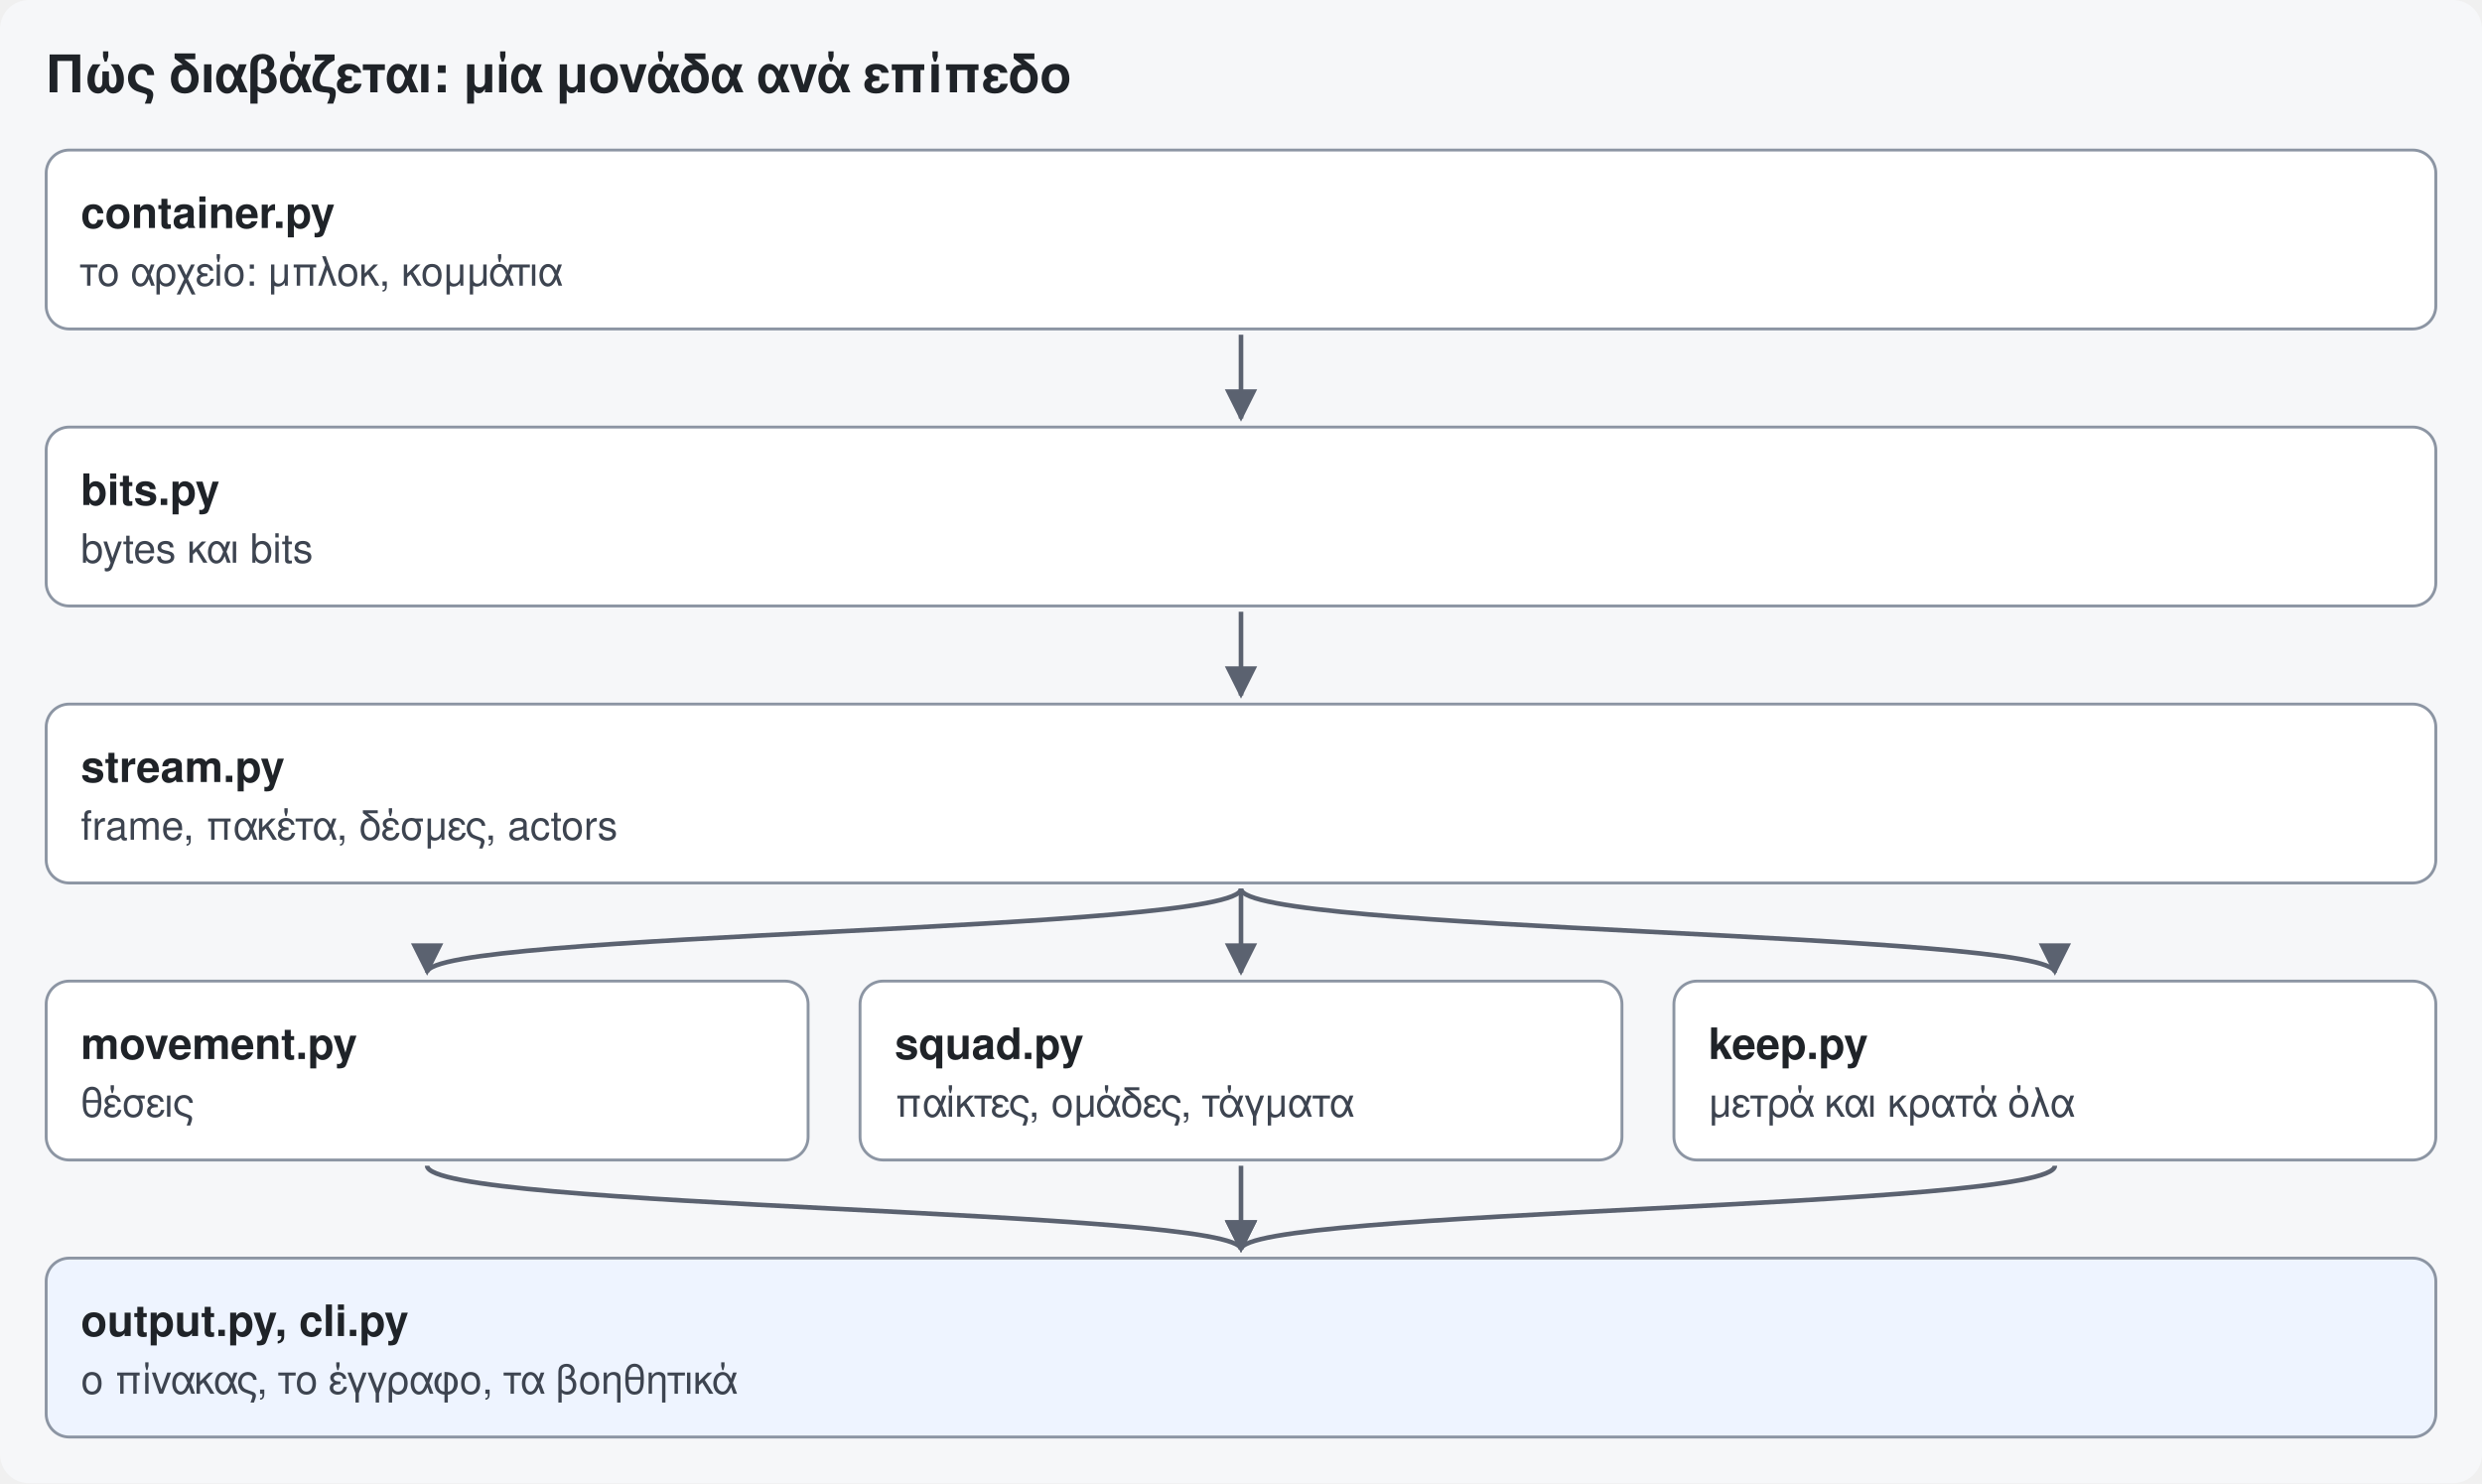
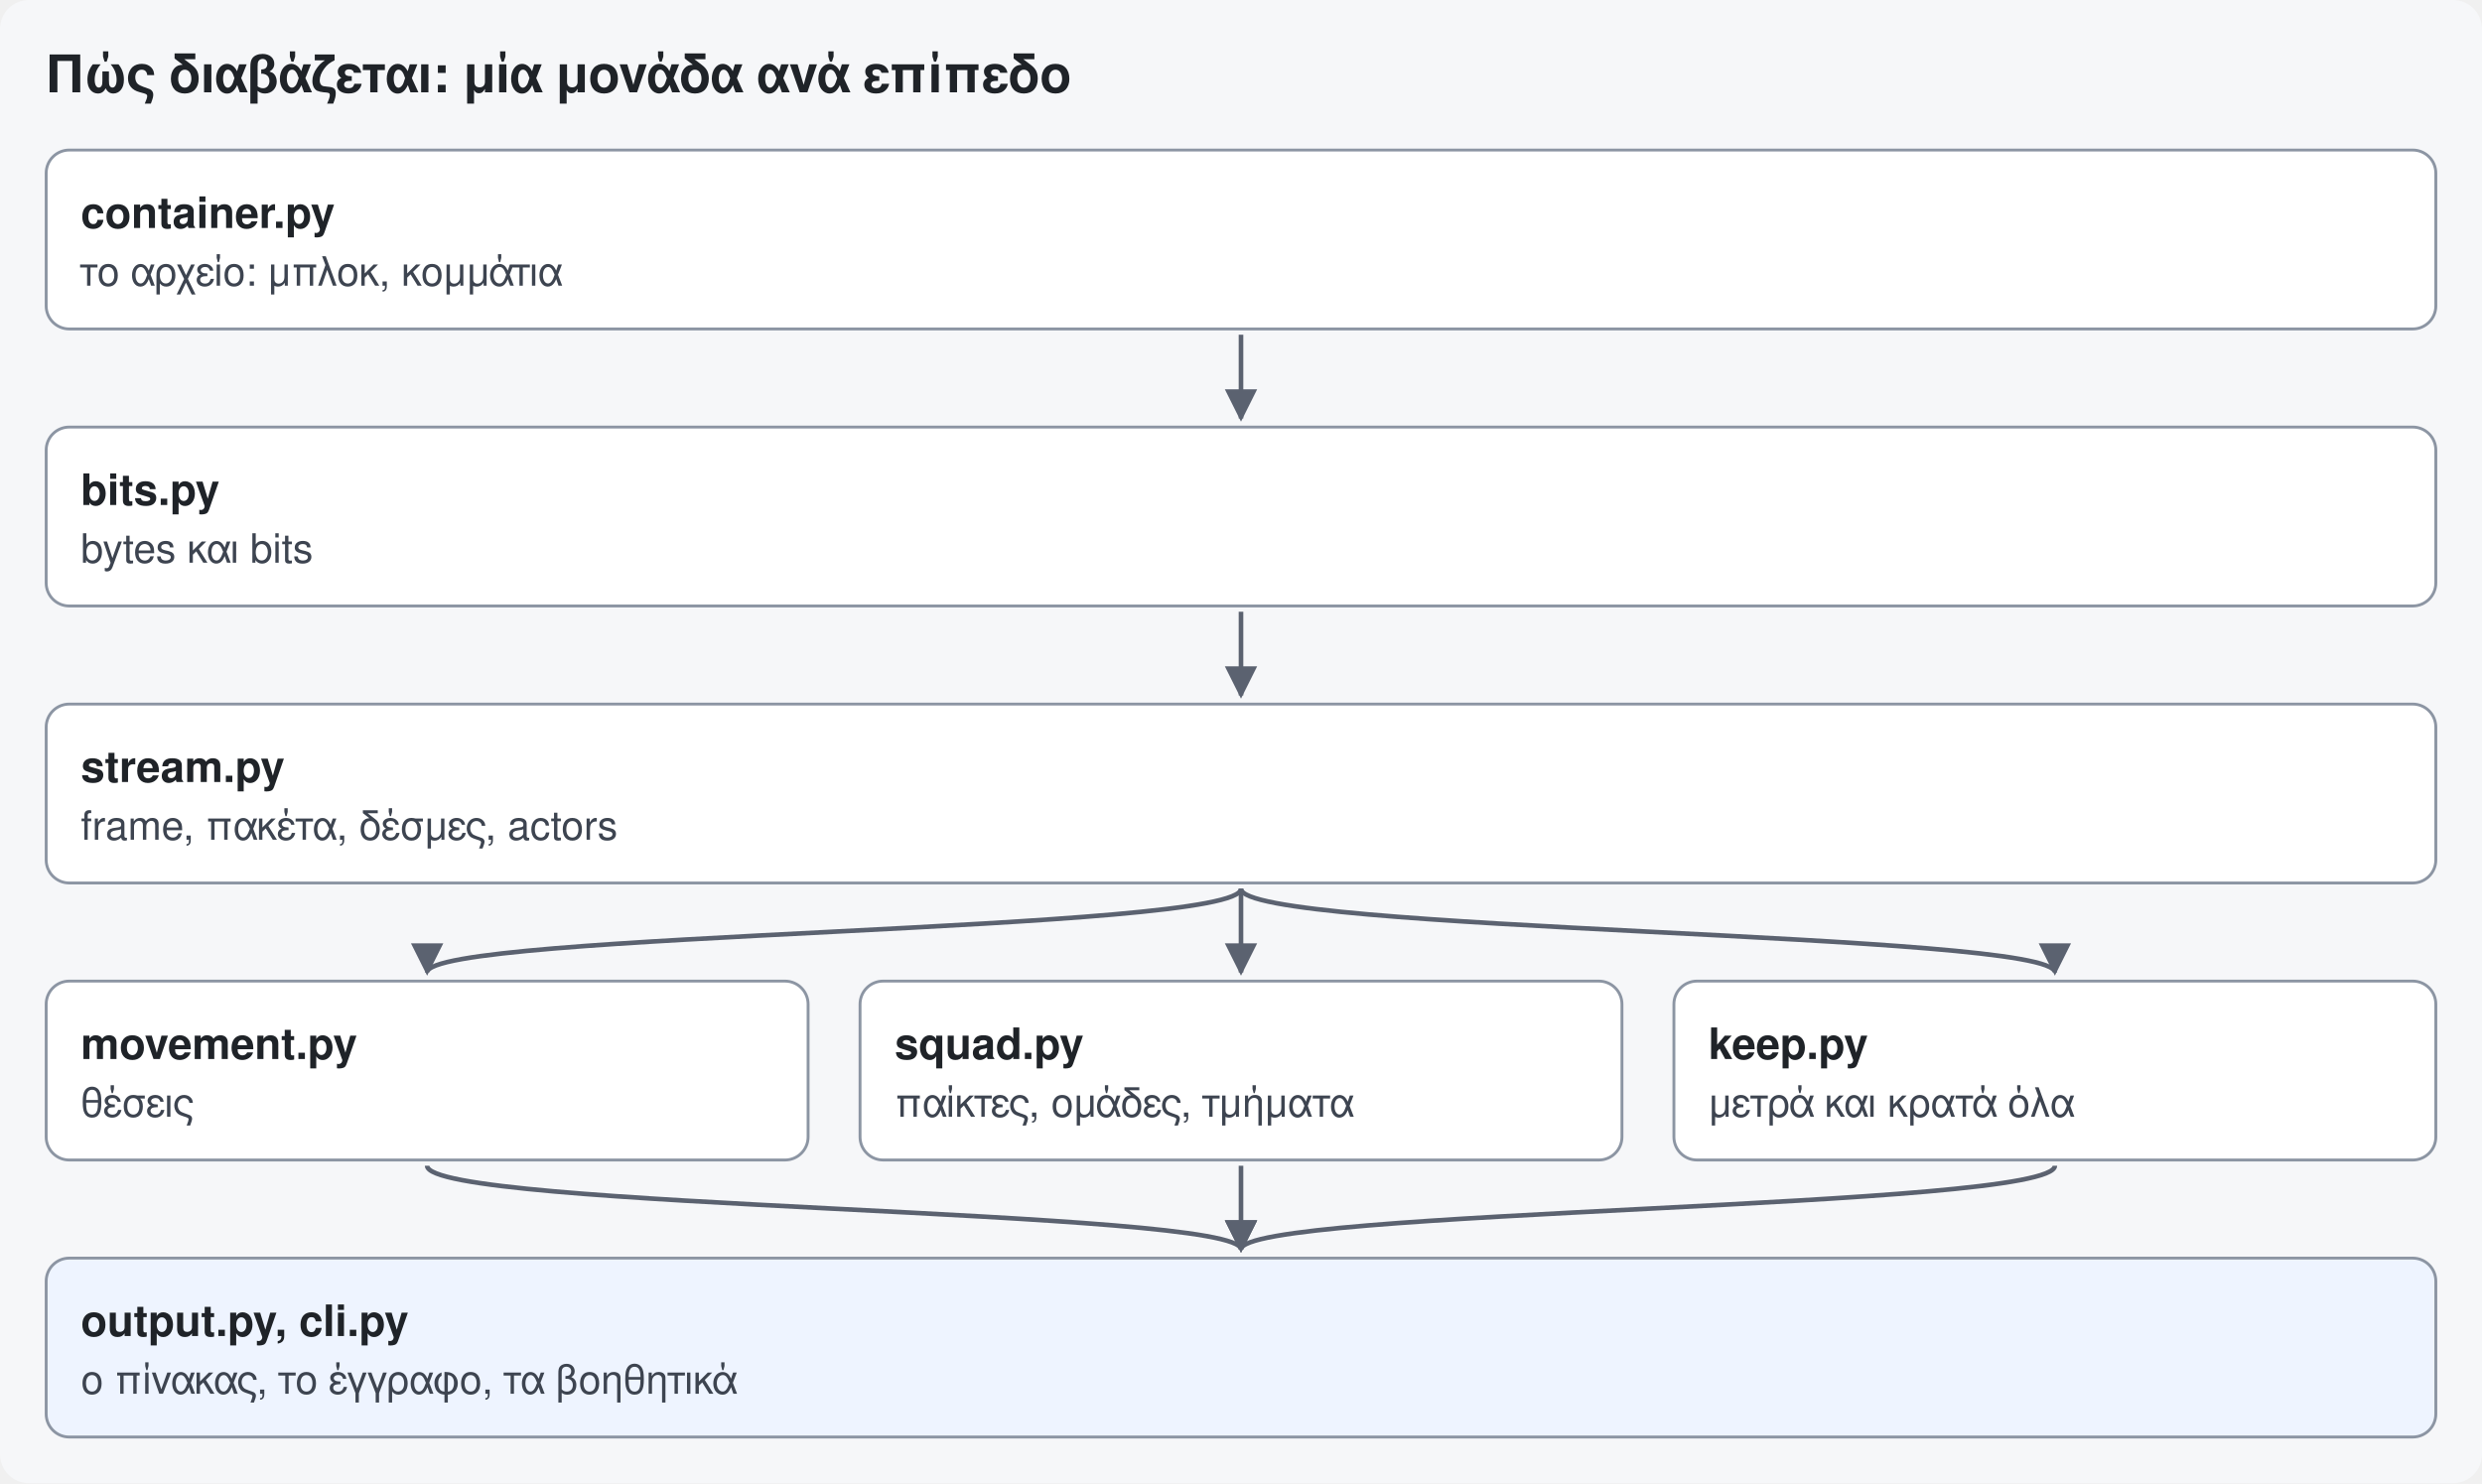
<svg xmlns="http://www.w3.org/2000/svg" width="860" height="514" viewBox="0 0 860 514" font-family="Segoe UI,Helvetica,Arial,sans-serif">
  <defs>
    <marker id="a" viewBox="0 0 10 10" refX="9" refY="5" markerWidth="7" markerHeight="7" orient="auto">
      <path d="M0,0L10,5L0,10z" fill="#5b6270" />
    </marker>
  </defs>
  <rect width="860" height="514" rx="10" fill="#f6f7f9" />
  <text x="16" y="32" font-size="18" fill="#1f2328" font-weight="600">Πώς διαβάζεται: μία μονάδα ανά επίπεδο</text>
  <rect x="16" y="52" width="828" height="62" rx="8" fill="#ffffff" stroke="#8c95a3" />
  <text x="28" y="79" font-size="15" fill="#1f2328" font-weight="600">container.py</text>
  <text x="28" y="99" font-size="14" fill="#3d4450">το αρχείο: μπλοκ, κομμάτια</text>
  <rect x="16" y="148" width="828" height="62" rx="8" fill="#ffffff" stroke="#8c95a3" />
  <text x="28" y="175" font-size="15" fill="#1f2328" font-weight="600">bits.py</text>
  <text x="28" y="195" font-size="14" fill="#3d4450">bytes και bits</text>
  <path d="M430,116 C430,131.0 430,131.0 430,145" fill="none" stroke="#5b6270" stroke-width="1.6" marker-end="url(#a)" />
  <rect x="16" y="244" width="828" height="62" rx="8" fill="#ffffff" stroke="#8c95a3" />
  <text x="28" y="271" font-size="15" fill="#1f2328" font-weight="600">stream.py</text>
  <text x="28" y="291" font-size="14" fill="#3d4450">frame, πακέτα, δέσμες, actors</text>
  <path d="M430,212 C430,227.0 430,227.0 430,241" fill="none" stroke="#5b6270" stroke-width="1.6" marker-end="url(#a)" />
  <rect x="16" y="340" width="264" height="62" rx="8" fill="#ffffff" stroke="#8c95a3" />
  <text x="28" y="367" font-size="15" fill="#1f2328" font-weight="600">movement.py</text>
  <text x="28" y="387" font-size="14" fill="#3d4450">θέσεις</text>
  <rect x="298" y="340" width="264" height="62" rx="8" fill="#ffffff" stroke="#8c95a3" />
  <text x="310" y="367" font-size="15" fill="#1f2328" font-weight="600">squad.py</text>
-   <text x="310" y="387" font-size="14" fill="#3d4450">παίκτες, ομάδες, τάγματα</text>
+   <text x="310" y="387" font-size="14" fill="#3d4450">παίκτες, ομάδες, τμήματα</text>
  <rect x="580" y="340" width="264" height="62" rx="8" fill="#ffffff" stroke="#8c95a3" />
  <text x="592" y="367" font-size="15" fill="#1f2328" font-weight="600">keep.py</text>
  <text x="592" y="387" font-size="14" fill="#3d4450">μετρά και κρατά όλα</text>
  <path d="M430,308 C430,323.0 148,323.0 148,337" fill="none" stroke="#5b6270" stroke-width="1.6" marker-end="url(#a)" />
  <path d="M430,308 C430,323.0 430,323.0 430,337" fill="none" stroke="#5b6270" stroke-width="1.6" marker-end="url(#a)" />
  <path d="M430,308 C430,323.0 712,323.0 712,337" fill="none" stroke="#5b6270" stroke-width="1.6" marker-end="url(#a)" />
  <rect x="16" y="436" width="828" height="62" rx="8" fill="#eef4ff" stroke="#8c95a3" />
  <text x="28" y="463" font-size="15" fill="#1f2328" font-weight="600">output.py, cli.py</text>
  <text x="28" y="483" font-size="14" fill="#3d4450">ο πίνακας, το έγγραφο, τα βοηθητικά</text>
  <path d="M148,404 C148,419.0 430,419.0 430,433" fill="none" stroke="#5b6270" stroke-width="1.6" marker-end="url(#a)" />
  <path d="M430,404 C430,419.0 430,419.0 430,433" fill="none" stroke="#5b6270" stroke-width="1.6" marker-end="url(#a)" />
  <path d="M712,404 C712,419.0 430,419.0 430,433" fill="none" stroke="#5b6270" stroke-width="1.6" marker-end="url(#a)" />
</svg>
